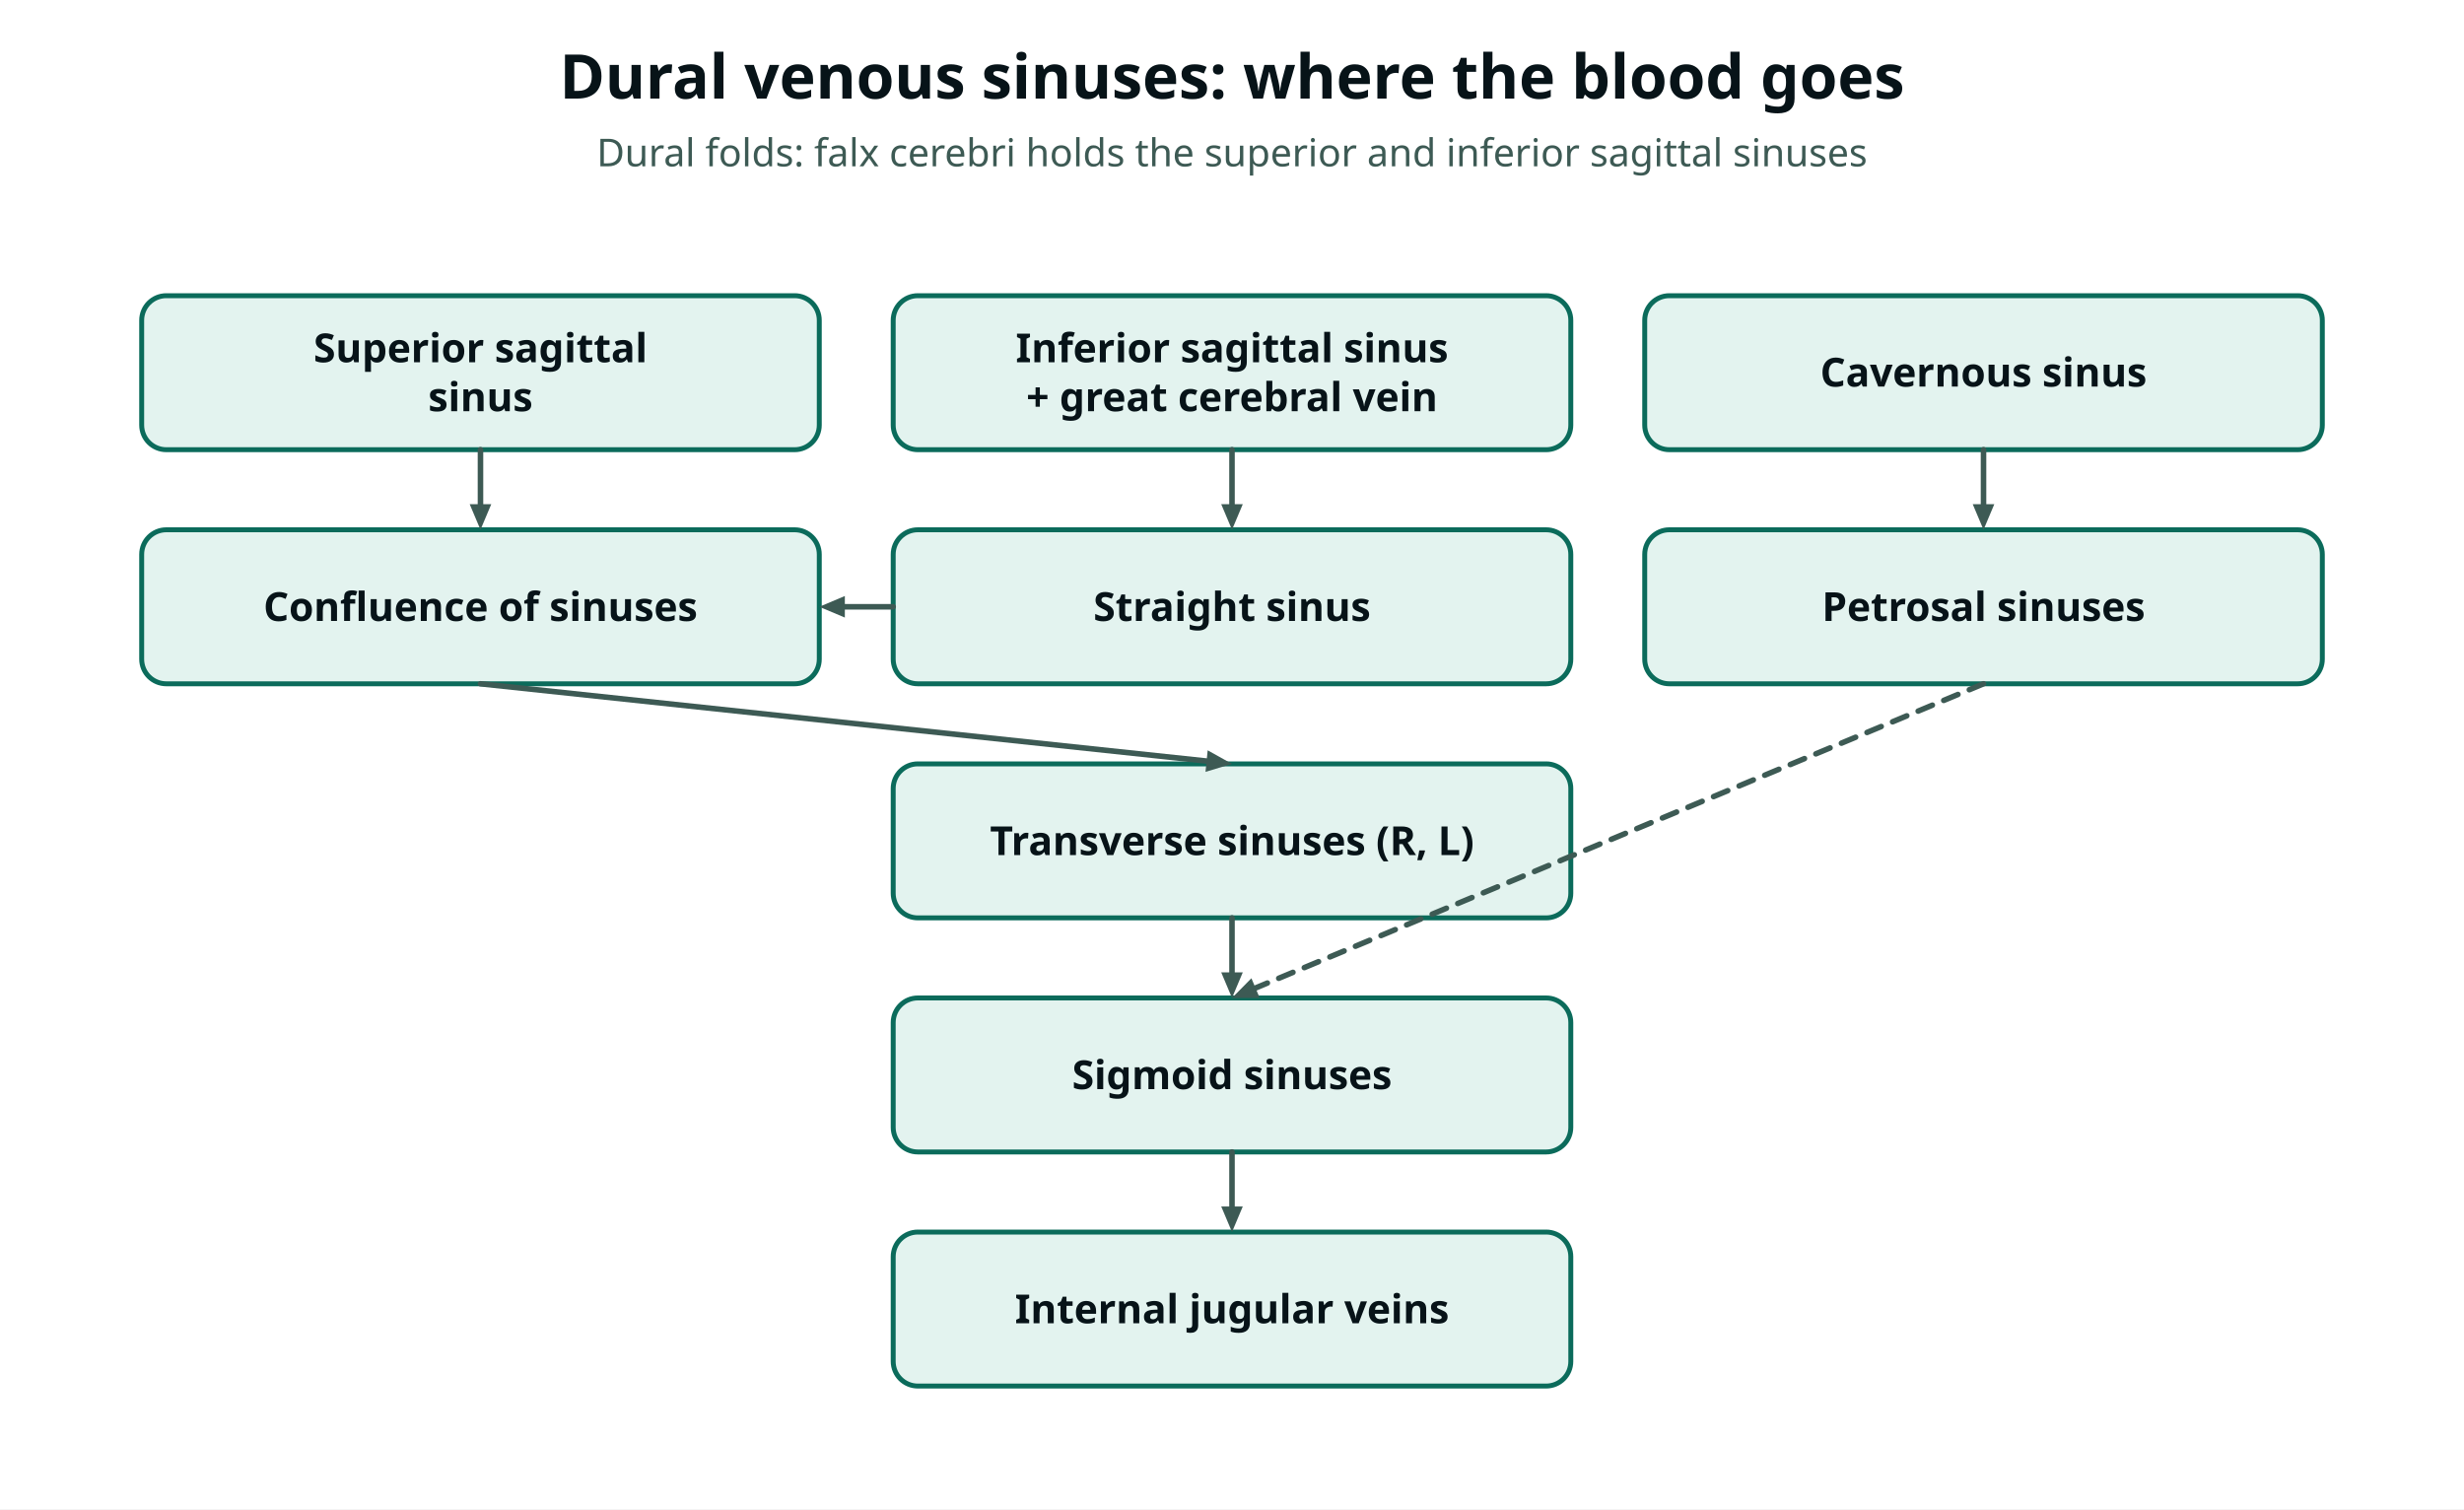
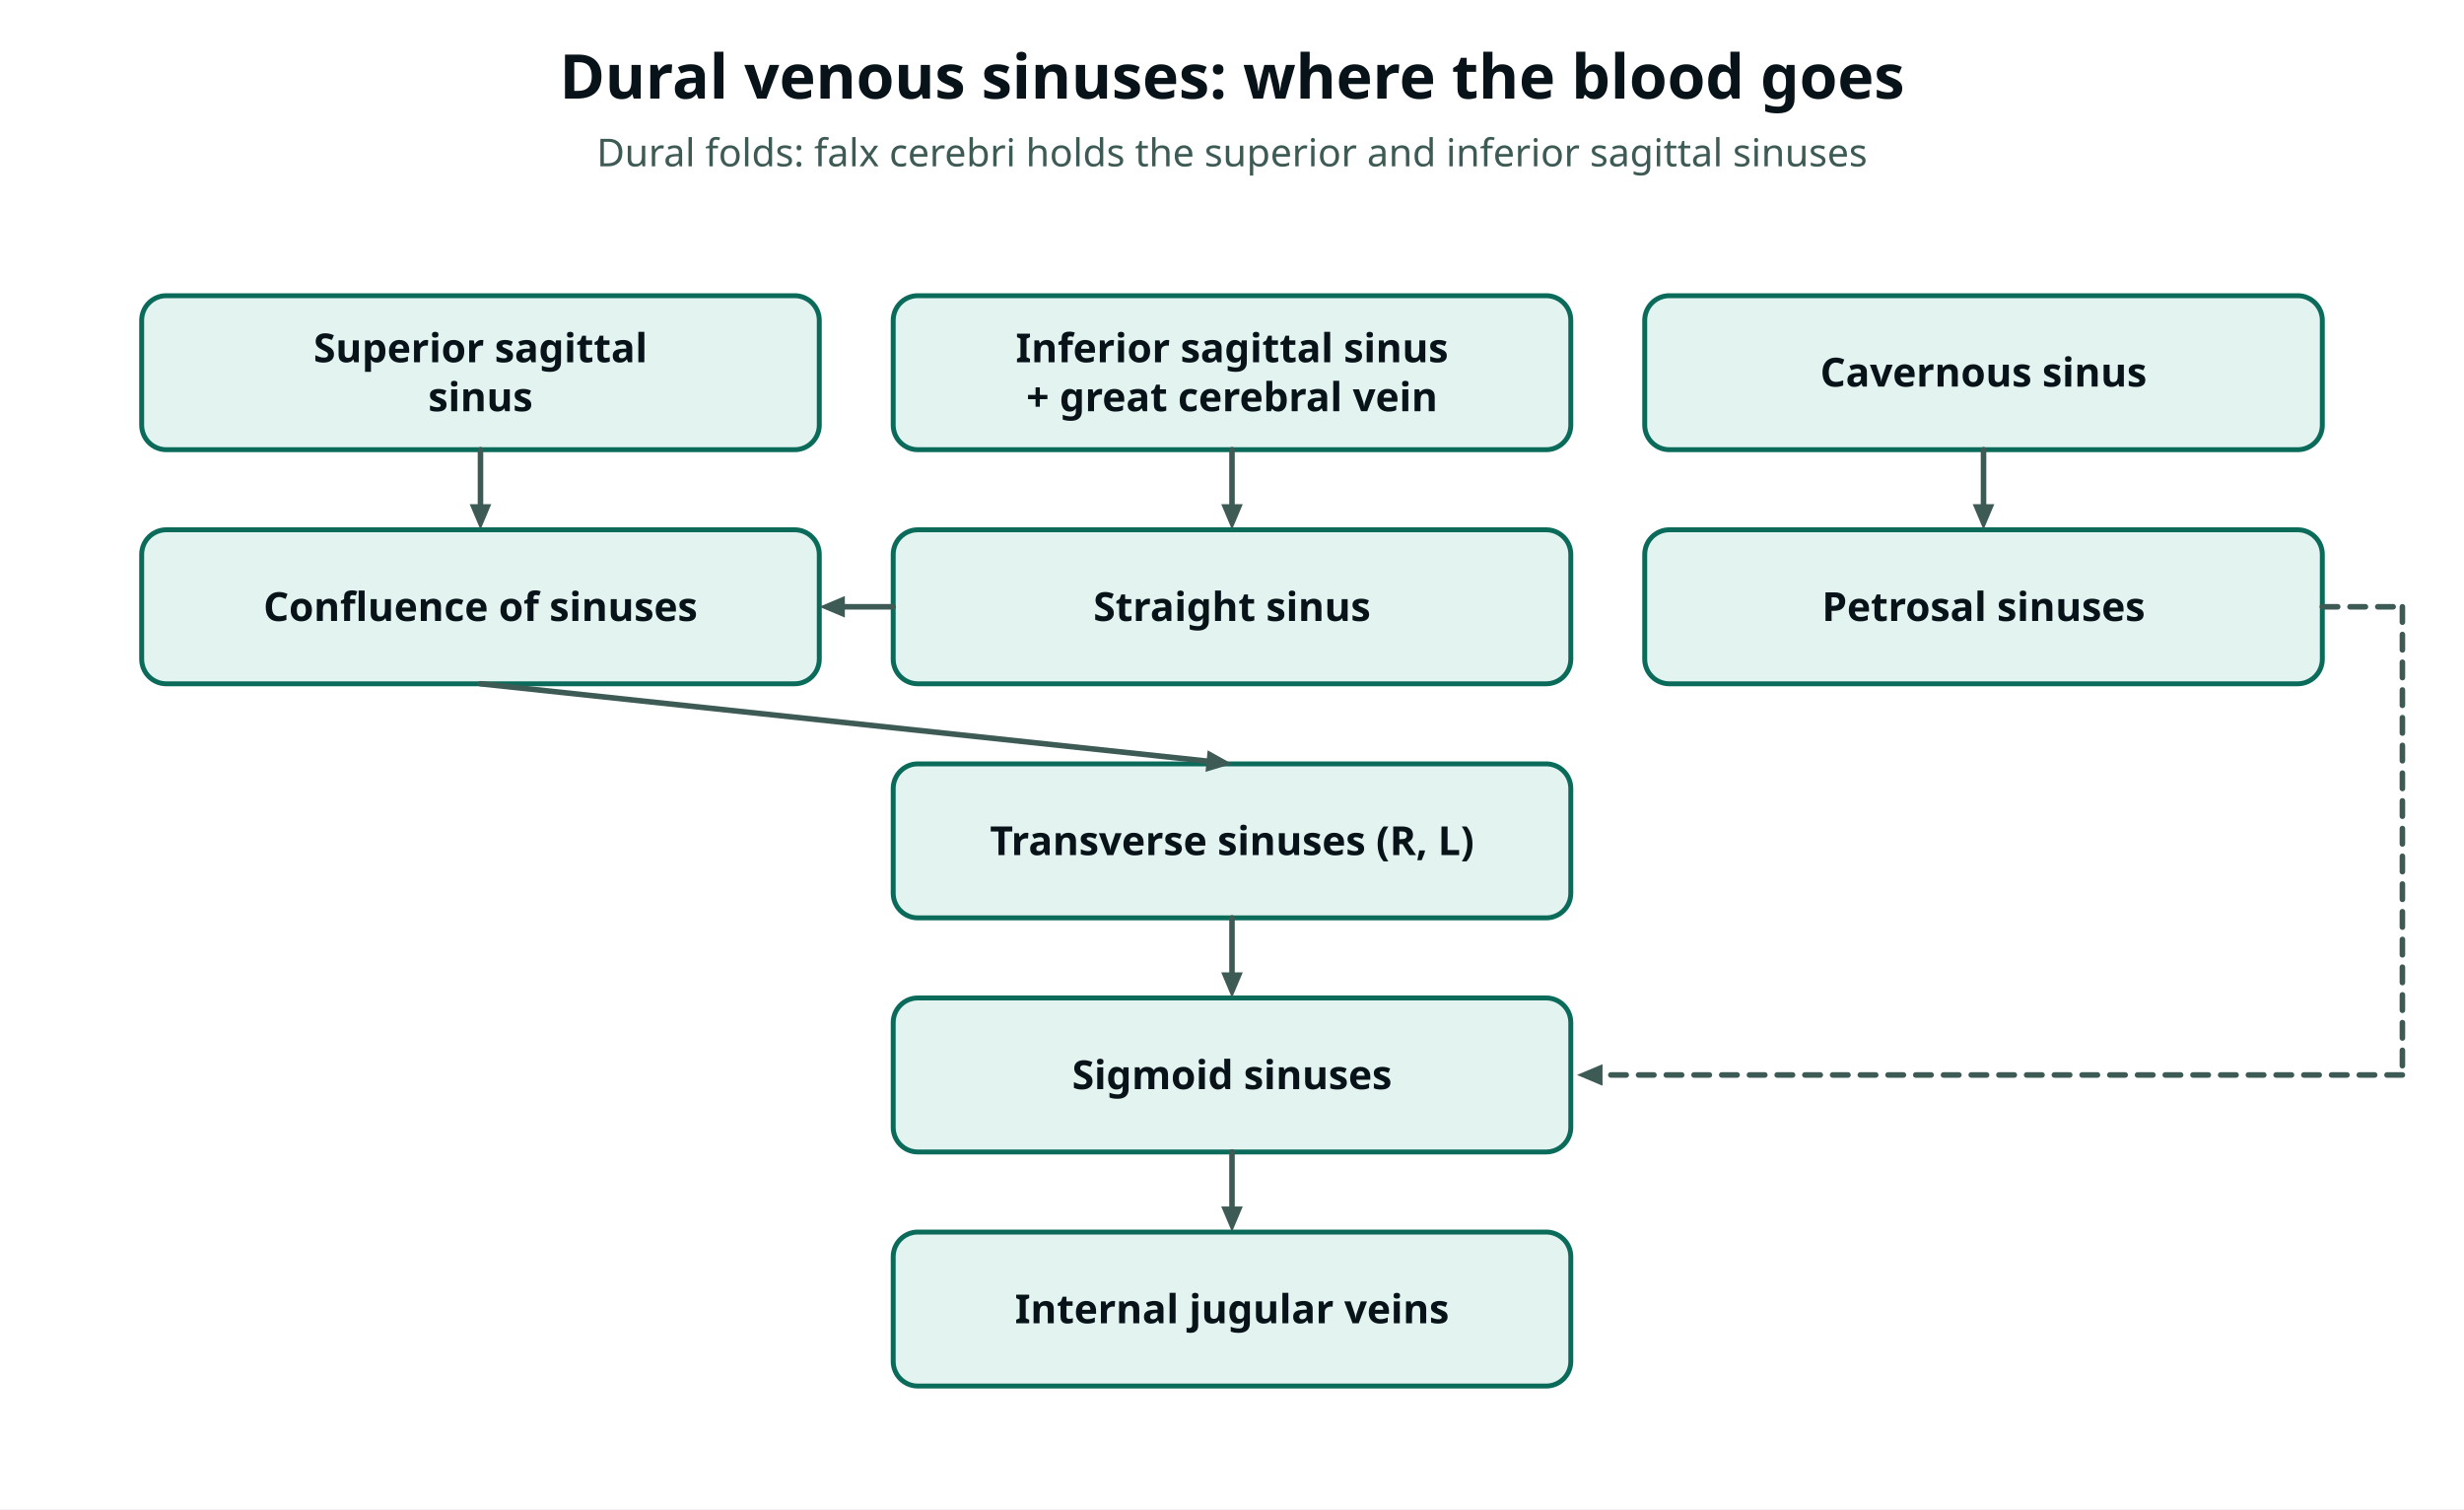
<svg xmlns="http://www.w3.org/2000/svg" viewBox="0 0 800 490" role="img" aria-labelledby="t d">
  <rect width="800" height="490" fill="#FFFFFF" />
  <text x="400.0" y="32.0" font-size="20" font-weight="700" text-anchor="middle" fill="#071318" font-family="system-ui,sans-serif">Dural venous sinuses: where the blood goes</text>
  <text x="400.0" y="54.0" font-size="12.5" font-weight="400" text-anchor="middle" fill="#3D5A54" font-family="system-ui,sans-serif">Dural folds: falx cerebri holds the superior and inferior sagittal sinuses</text>
  <rect x="46.0" y="96.0" width="220.0" height="50.0" rx="8" fill="#E3F3EF" stroke="#0B6B5B" stroke-width="1.6" />
  <text x="156.0" y="117.6" font-size="13" font-weight="600" text-anchor="middle" fill="#071318" font-family="system-ui,sans-serif">Superior sagittal</text>
  <text x="156.0" y="133.5" font-size="13" font-weight="600" text-anchor="middle" fill="#071318" font-family="system-ui,sans-serif">sinus</text>
  <rect x="290.0" y="96.0" width="220.0" height="50.0" rx="8" fill="#E3F3EF" stroke="#0B6B5B" stroke-width="1.6" />
  <text x="400.0" y="117.6" font-size="13" font-weight="600" text-anchor="middle" fill="#071318" font-family="system-ui,sans-serif">Inferior sagittal sinus</text>
  <text x="400.0" y="133.5" font-size="13" font-weight="600" text-anchor="middle" fill="#071318" font-family="system-ui,sans-serif">+ great cerebral vein</text>
  <rect x="534.0" y="96.0" width="220.0" height="50.0" rx="8" fill="#E3F3EF" stroke="#0B6B5B" stroke-width="1.6" />
  <text x="644.0" y="125.5" font-size="13" font-weight="600" text-anchor="middle" fill="#071318" font-family="system-ui,sans-serif">Cavernous sinus</text>
  <rect x="46.0" y="172.0" width="220.0" height="50.0" rx="8" fill="#E3F3EF" stroke="#0B6B5B" stroke-width="1.6" />
  <text x="156.0" y="201.6" font-size="13" font-weight="600" text-anchor="middle" fill="#071318" font-family="system-ui,sans-serif">Confluence of sinuses</text>
  <rect x="290.0" y="172.0" width="220.0" height="50.0" rx="8" fill="#E3F3EF" stroke="#0B6B5B" stroke-width="1.6" />
  <text x="400.0" y="201.6" font-size="13" font-weight="600" text-anchor="middle" fill="#071318" font-family="system-ui,sans-serif">Straight sinus</text>
  <rect x="534.0" y="172.0" width="220.0" height="50.0" rx="8" fill="#E3F3EF" stroke="#0B6B5B" stroke-width="1.6" />
  <text x="644.0" y="201.6" font-size="13" font-weight="600" text-anchor="middle" fill="#071318" font-family="system-ui,sans-serif">Petrosal sinuses</text>
  <rect x="290.0" y="248.0" width="220.0" height="50.0" rx="8" fill="#E3F3EF" stroke="#0B6B5B" stroke-width="1.6" />
  <text x="400.0" y="277.6" font-size="13" font-weight="600" text-anchor="middle" fill="#071318" font-family="system-ui,sans-serif">Transverse sinuses (R, L)</text>
  <rect x="290.0" y="324.0" width="220.0" height="50.0" rx="8" fill="#E3F3EF" stroke="#0B6B5B" stroke-width="1.6" />
  <text x="400.0" y="353.6" font-size="13" font-weight="600" text-anchor="middle" fill="#071318" font-family="system-ui,sans-serif">Sigmoid sinuses</text>
  <rect x="290.0" y="400.0" width="220.0" height="50.0" rx="8" fill="#E3F3EF" stroke="#0B6B5B" stroke-width="1.6" />
  <text x="400.0" y="429.6" font-size="13" font-weight="600" text-anchor="middle" fill="#071318" font-family="system-ui,sans-serif">Internal jugular veins</text>
  <line x1="400.0" y1="146.0" x2="400.0" y2="164.8" stroke="#3D5A54" stroke-width="1.8" stroke-linecap="round" />
  <path d="M400.0 172.0 L396.5 163.7 L403.5 163.7 Z" fill="#3D5A54" />
  <line x1="156.0" y1="146.0" x2="156.0" y2="164.8" stroke="#3D5A54" stroke-width="1.8" stroke-linecap="round" />
  <path d="M156.0 172.0 L152.5 163.7 L159.5 163.7 Z" fill="#3D5A54" />
  <line x1="290.0" y1="197.0" x2="273.2" y2="197.0" stroke="#3D5A54" stroke-width="1.8" stroke-linecap="round" />
  <path d="M266.0 197.0 L274.3 193.5 L274.3 200.5 Z" fill="#3D5A54" />
  <line x1="156.0" y1="222.0" x2="392.8" y2="247.2" stroke="#3D5A54" stroke-width="1.8" stroke-linecap="round" />
  <path d="M400.0 248.0 L391.4 250.6 L392.1 243.6 Z" fill="#3D5A54" />
  <line x1="400.0" y1="298.0" x2="400.0" y2="316.8" stroke="#3D5A54" stroke-width="1.8" stroke-linecap="round" />
  <path d="M400.0 324.0 L396.5 315.7 L403.5 315.7 Z" fill="#3D5A54" />
  <line x1="400.0" y1="374.0" x2="400.0" y2="392.8" stroke="#3D5A54" stroke-width="1.8" stroke-linecap="round" />
  <path d="M400.0 400.0 L396.5 391.7 L403.5 391.7 Z" fill="#3D5A54" />
  <line x1="644.0" y1="146.0" x2="644.0" y2="164.8" stroke="#3D5A54" stroke-width="1.8" stroke-linecap="round" />
  <path d="M644.0 172.0 L640.5 163.7 L647.5 163.7 Z" fill="#3D5A54" />
-   <line x1="644.0" y1="222.0" x2="406.6" y2="321.2" stroke="#3D5A54" stroke-width="1.8" stroke-linecap="round" stroke-dasharray="5 4" />
-   <path d="M400.0 324.0 L406.3 317.6 L409.0 324.0 Z" fill="#3D5A54" />
+   <line x1="754.0" y1="197.0" x2="780.0" y2="197.0" stroke="#3D5A54" stroke-width="1.8" stroke-linecap="round" stroke-dasharray="5 4" />
+   <line x1="780.0" y1="197.0" x2="780.0" y2="349.0" stroke="#3D5A54" stroke-width="1.8" stroke-linecap="round" stroke-dasharray="5 4" />
+   <line x1="780.0" y1="349.0" x2="519.2" y2="349.0" stroke="#3D5A54" stroke-width="1.8" stroke-linecap="round" stroke-dasharray="5 4" />
+   <path d="M512.0 349.0 L520.3 345.5 L520.3 352.5 Z" fill="#3D5A54" />
</svg>
